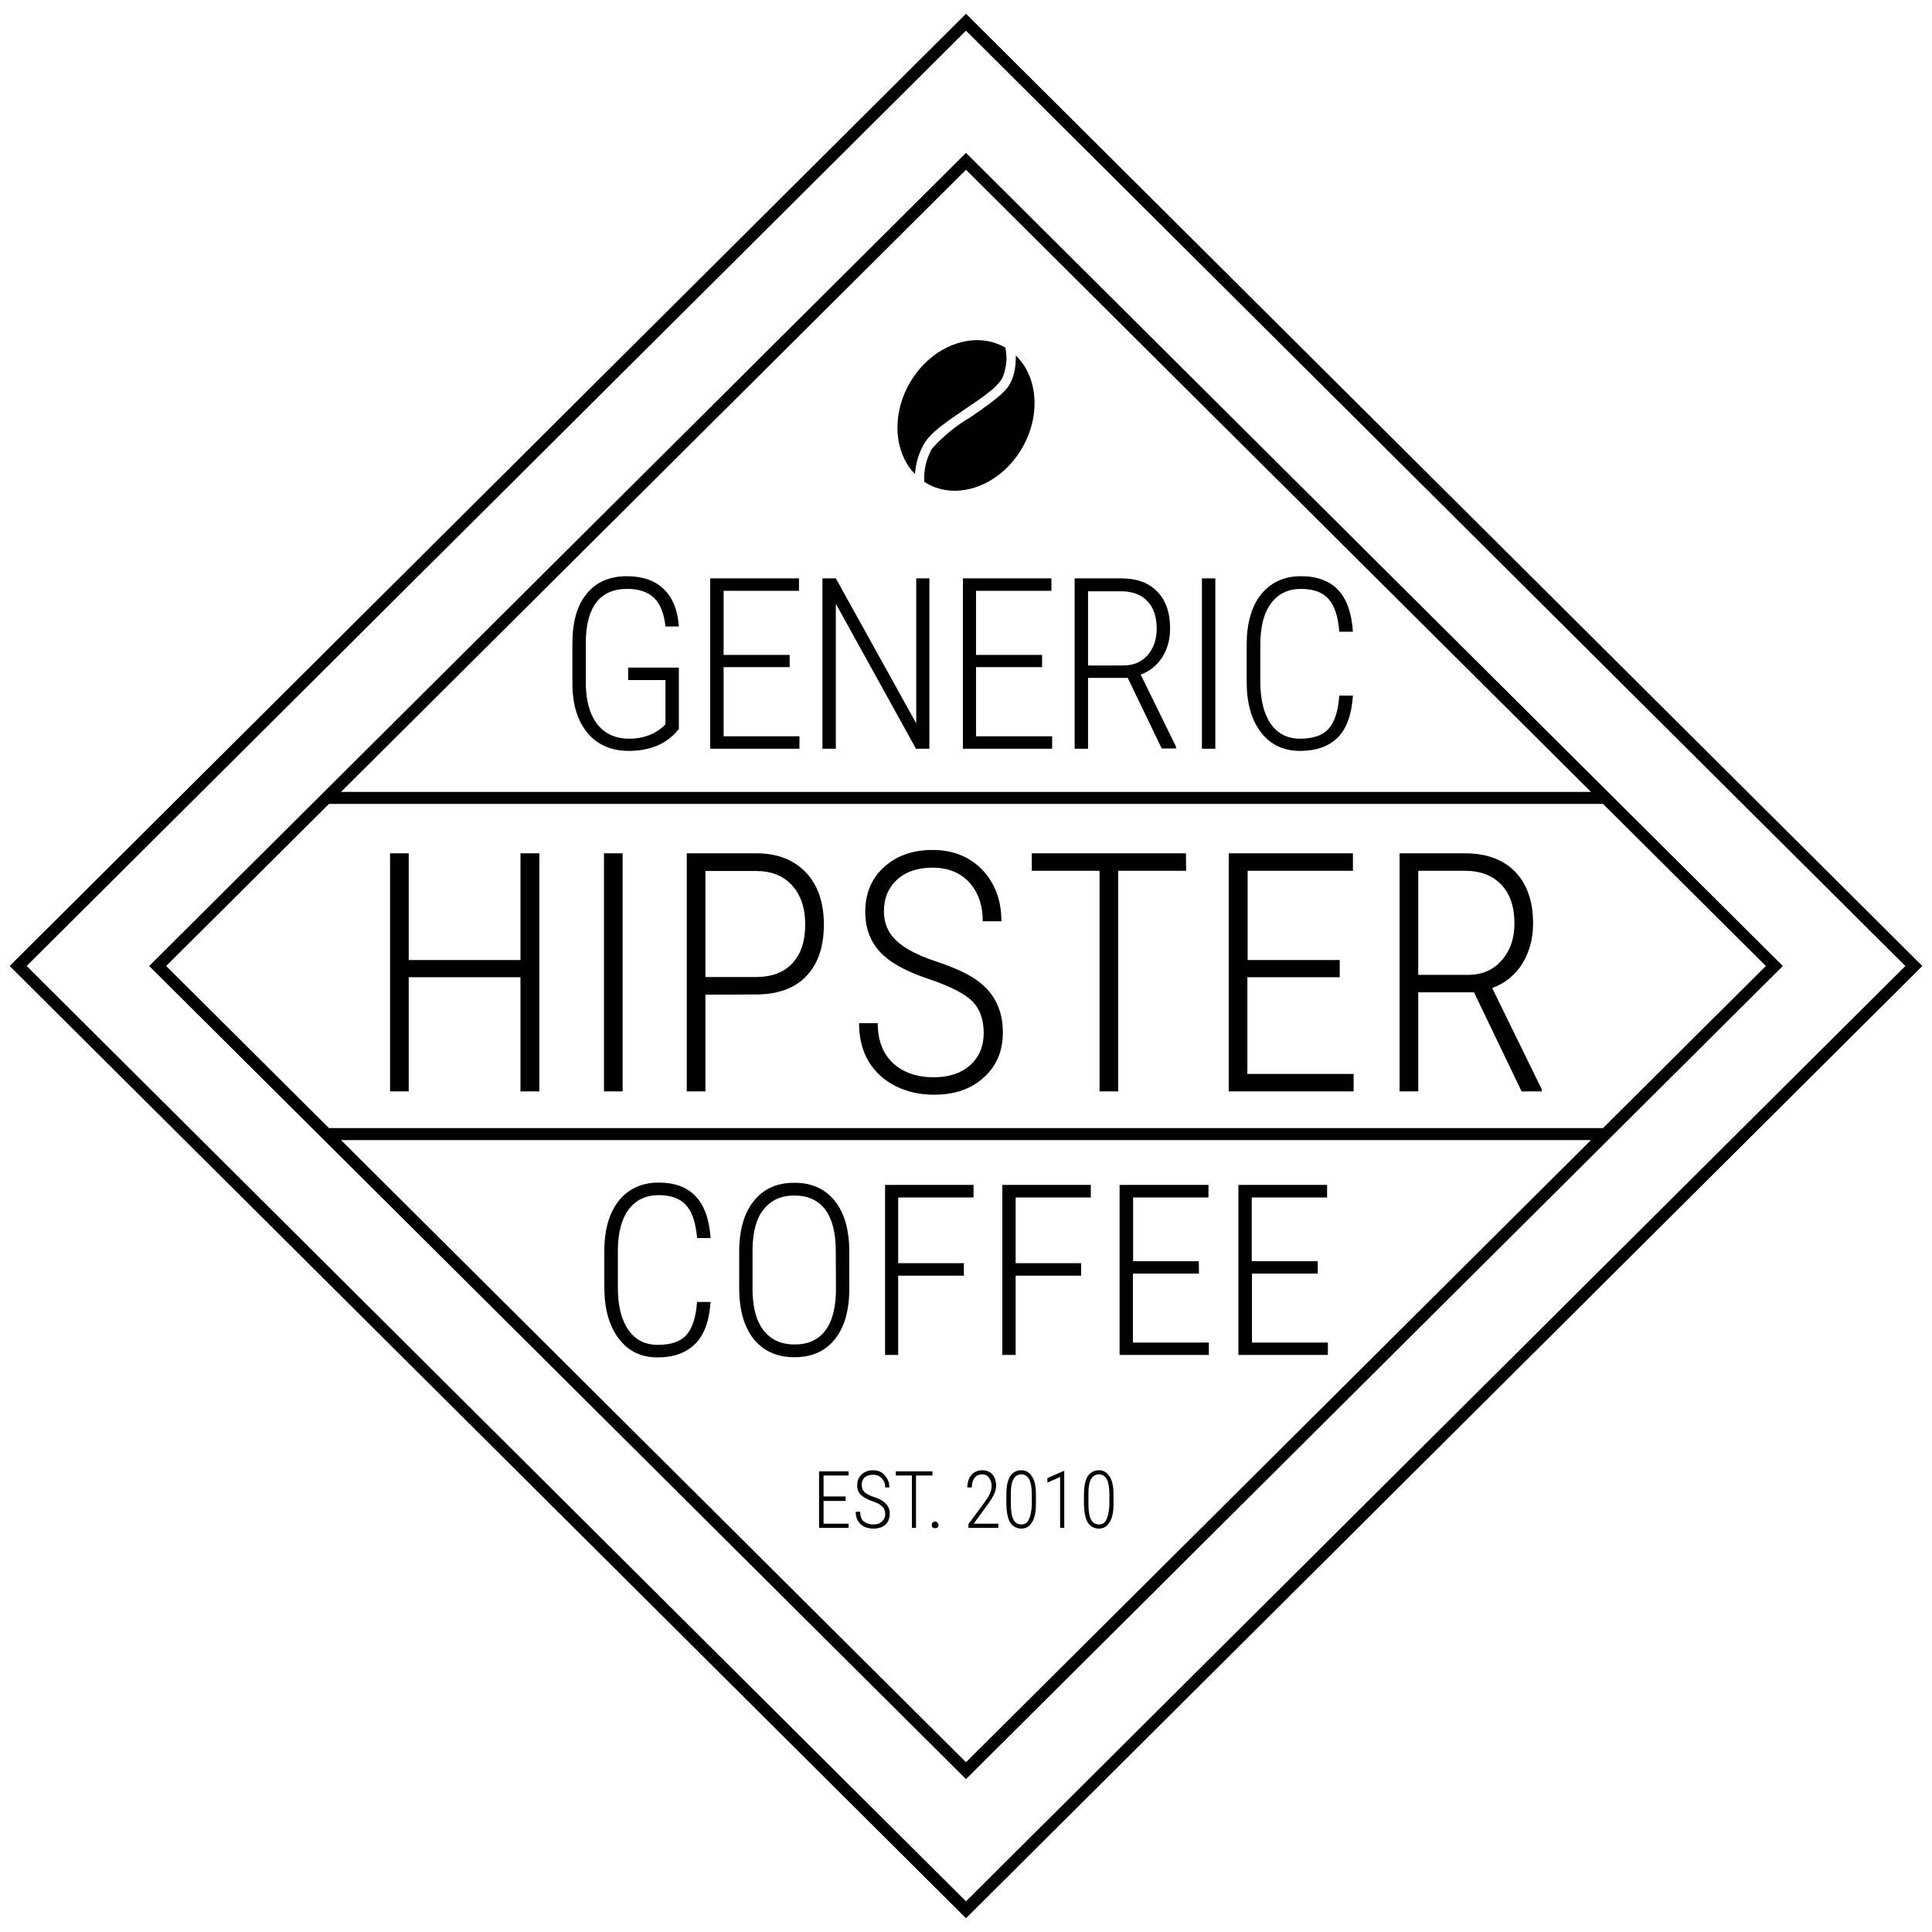
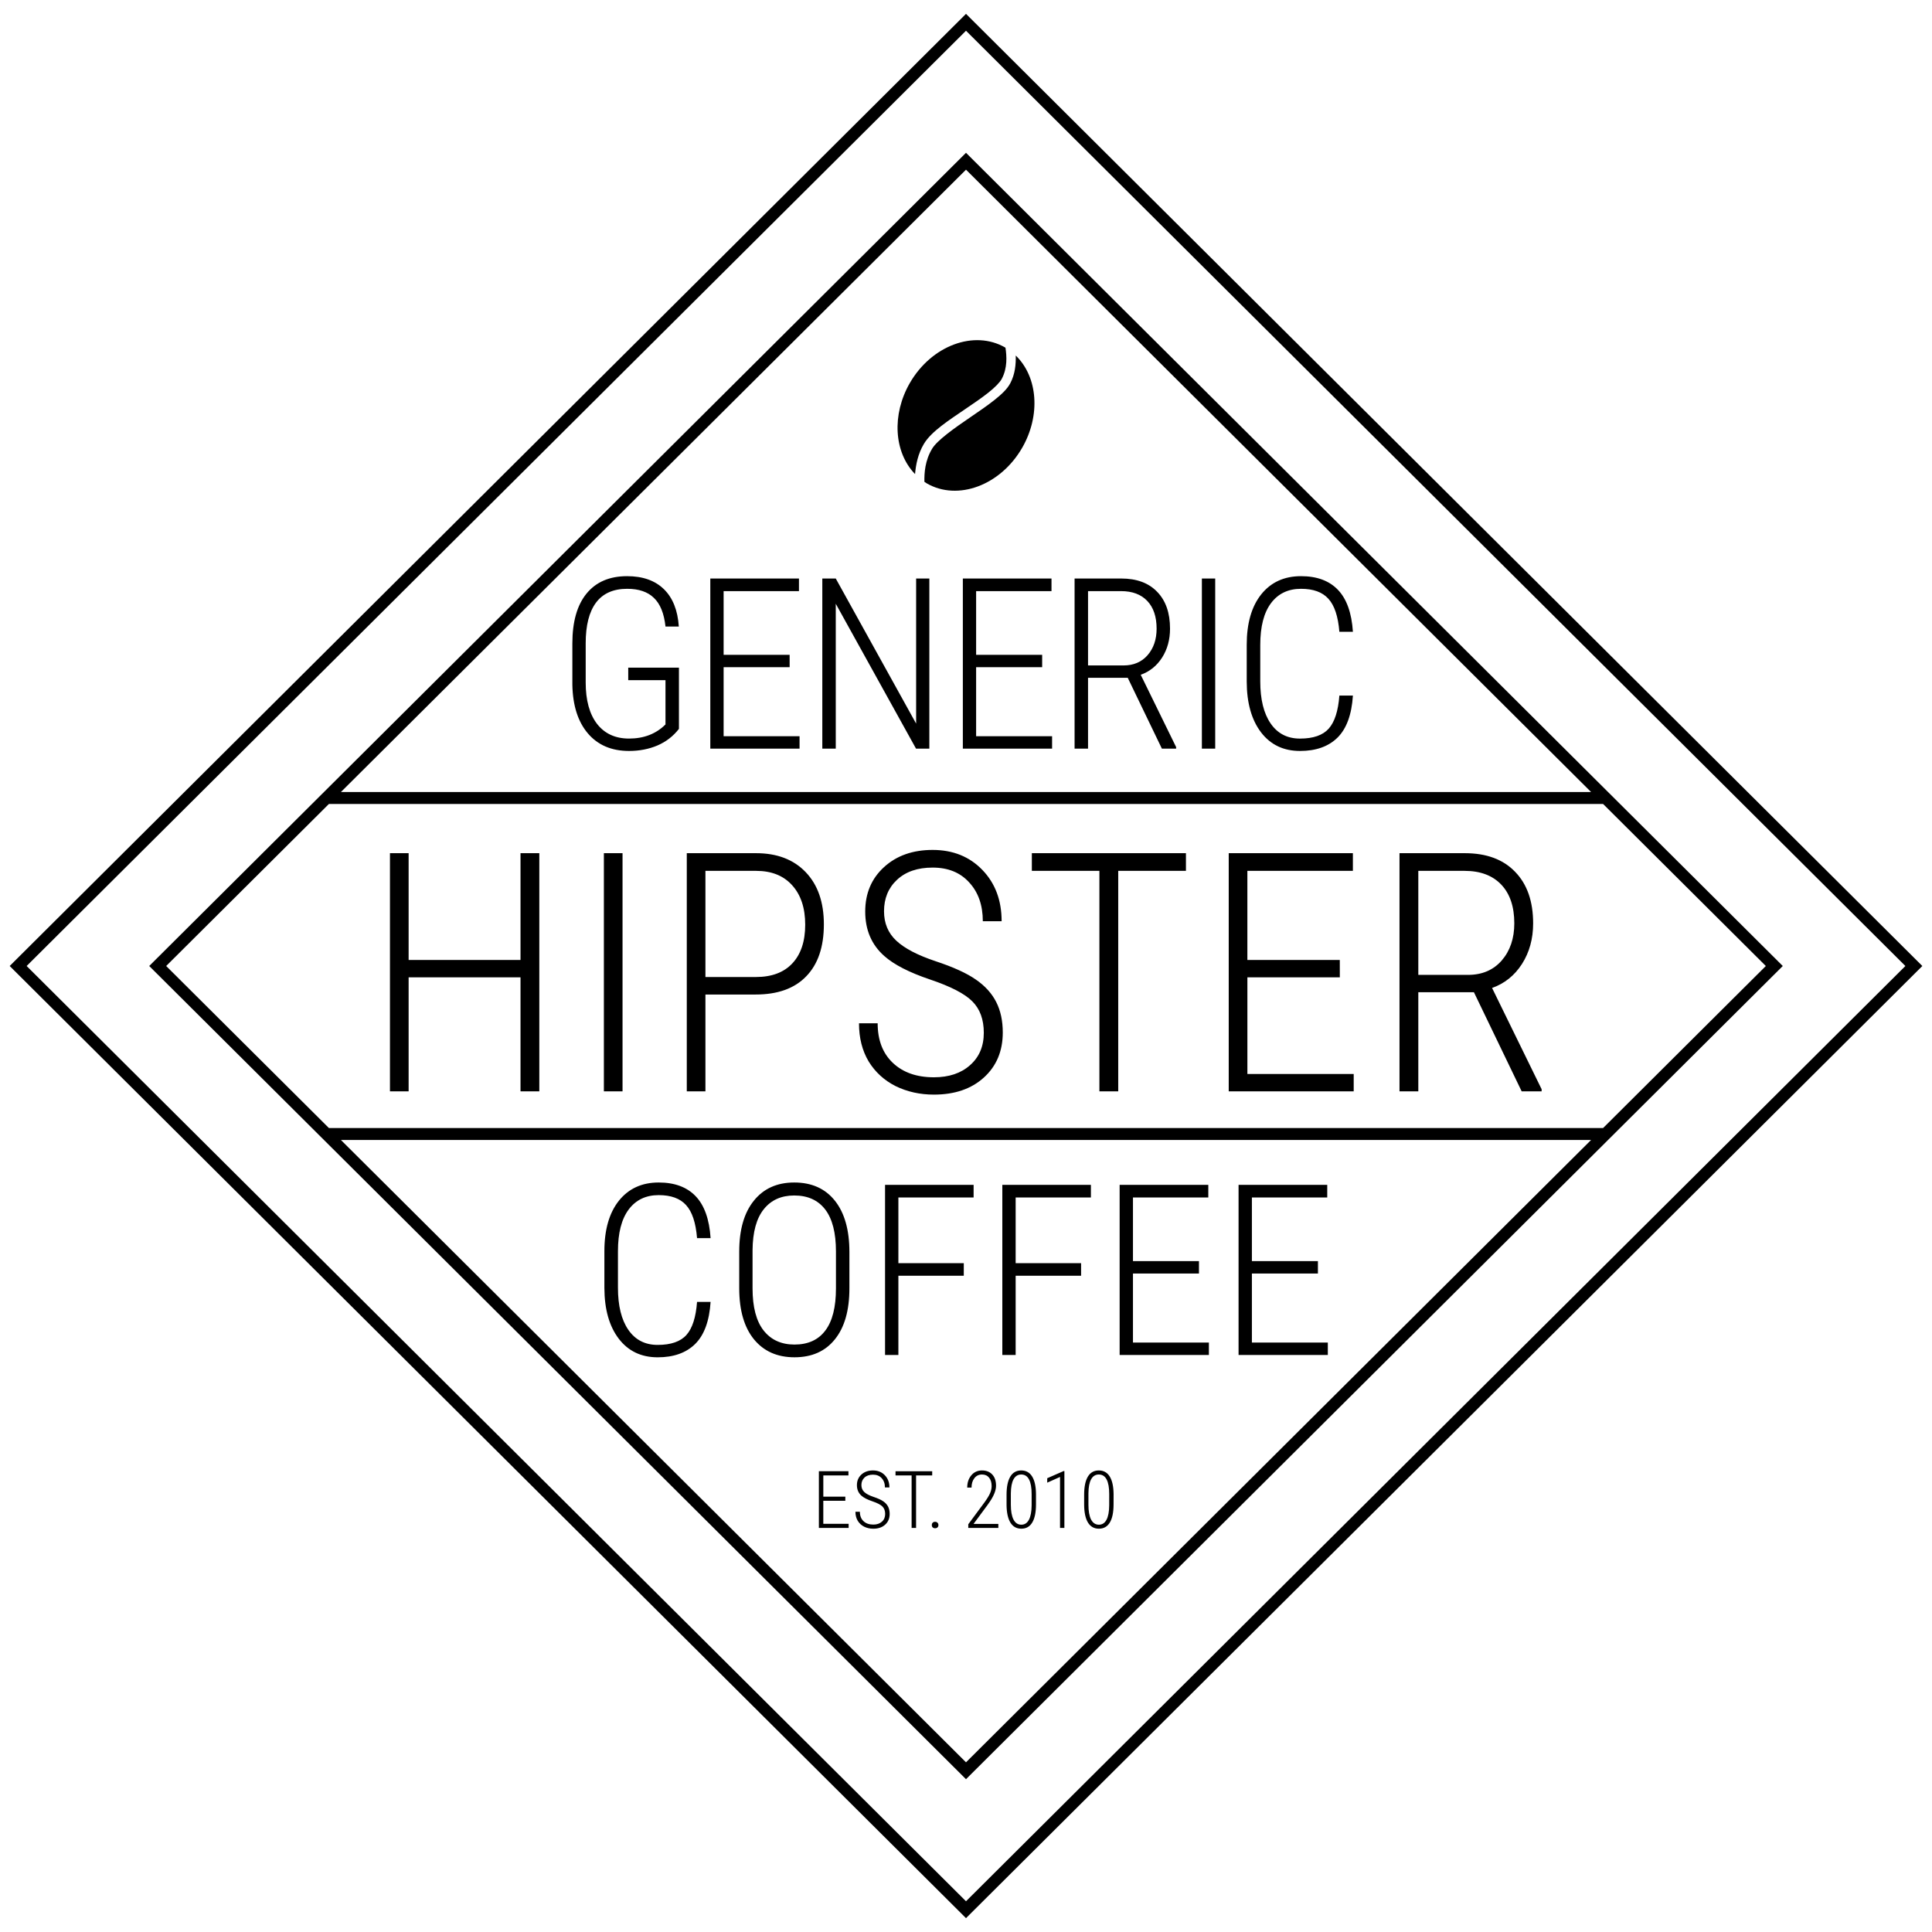
- <svg xmlns="http://www.w3.org/2000/svg" viewBox="0 0 100 100">
-   <path fill="none" stroke="#000" stroke-width=".62" d="M16.79 58.7H83.2M16.8 41.3h66.4M8.16 50 50 8.35 91.84 50 50 91.65ZM.94 50 50 1.15 99.06 50 50 98.85Z" />
-   <path d="M52.03 17.99a3.36 4.06 30 0 0-4.94 1.83 3.36 4.06 30 0 0 .27 4.72 3.6 3.6 0 0 1 .47-1.57c.37-.63 1.26-1.2 2.13-1.8.43-.29.85-.57 1.2-.85a3 3 0 0 0 .7-.71 2.6 2.6 0 0 0 .18-1.61 3.36 4.06 30 0 0-.01-.01zm.55.41c0 .45-.04.96-.29 1.44-.16.3-.46.58-.83.87-.36.29-.8.58-1.22.88a8.29 8.29 0 0 0-2 1.63 3.12 3.12 0 0 0-.4 1.72 3.36 4.06 30 0 0 .13.08 3.36 4.06 30 0 0 4.94-1.84 3.36 4.06 30 0 0-.33-4.78z" />
-   <g font-family="'Roboto Condensed'" font-weight="300" letter-spacing="0" text-anchor="middle" word-spacing="0">
-     <g style="font-size:14px;line-height:125%;-inkscape-font-specification:'Roboto Condensed, Light';text-align:center">
-       <path d="M22.17 45.24h-.79v-4.77h-4.67v4.77h-.78v-9.95h.78v4.46h4.67v-4.46h.79zm3.48 0h-.78v-9.95h.78zm3.46-4.04v4.04h-.78v-9.95h2.9q1.31 0 2.07.79.76.8.76 2.18 0 1.41-.74 2.17-.73.76-2.11.76zm0-.74h2.11q.99 0 1.52-.57.54-.57.54-1.62 0-1.04-.55-1.64-.54-.6-1.5-.6h-2.12zm11.63 2.34q0-.84-.47-1.32-.48-.48-1.78-.92-1.3-.43-1.9-.97-.8-.7-.8-1.86 0-1.15.78-1.86.79-.72 2.03-.72 1.28 0 2.08.83.8.84.8 2.15h-.78q0-1-.56-1.62-.57-.62-1.54-.62-.94 0-1.49.51-.54.5-.54 1.31 0 .75.52 1.23.5.48 1.63.86 1.12.37 1.7.77.57.4.84.94.28.54.28 1.27 0 1.17-.8 1.88-.78.72-2.08.72-.88 0-1.6-.36-.72-.36-1.13-1.03-.4-.68-.4-1.6h.78q0 1.06.63 1.66.64.6 1.72.6.94 0 1.51-.5.57-.51.57-1.36zm8.46-6.78h-2.84v9.22h-.78v-9.22h-2.83v-.73h6.44zm6.42 4.45h-3.86v4.04h4.44v.73h-5.22v-9.95h5.19v.73h-4.4v3.73h3.85zm5.61.63H58.9v4.14h-.78v-9.95h2.72q1.36 0 2.11.77.75.78.75 2.16 0 .96-.46 1.7-.47.72-1.25 1l2.07 4.23v.09h-.84Zm-2.33-.73h2.08q.88 0 1.4-.6.54-.6.54-1.55 0-1.05-.55-1.62-.55-.58-1.53-.58H58.9z" aria-label="HIPSTER" style="letter-spacing:.19" transform="translate(.46 .46) scale(1.2385)" />
+ <svg xmlns="http://www.w3.org/2000/svg" width="100" height="100">
+   <path fill="none" stroke="#000" stroke-width=".619" d="M16.786 58.697h66.428M16.786 41.303h66.428M8.162 50 50 8.346 91.838 50 50 91.654ZM.94 50 50 1.154 99.061 50 50 98.846Z" />
+   <path d="M52.03 17.988a3.357 4.06 30 0 0-4.937 1.836 3.357 4.06 30 0 0 .27 4.714c.04-.479.148-1.048.462-1.57.38-.63 1.267-1.202 2.131-1.79.432-.293.858-.583 1.2-.854.343-.272.6-.534.697-.718.295-.558.257-1.165.19-1.61a3.357 4.06 30 0 0-.013-.008zm.545.415c.012.448-.032.96-.284 1.436-.164.31-.463.583-.827.872-.364.288-.796.584-1.228.878-.864.587-1.732 1.208-1.988 1.634-.37.614-.41 1.25-.401 1.715a3.357 4.06 30 0 0 .123.082 3.357 4.06 30 0 0 4.936-1.84 3.357 4.06 30 0 0-.33-4.777z" />
+   <g font-weight="300" font-family="'Roboto Condensed'" letter-spacing="0" word-spacing="0" text-anchor="middle">
+     <g aria-label="HIPSTER" style="font-size:14px;line-height:125%;-inkscape-font-specification:'Roboto Condensed, Light';text-align:center">
+       <path d="M22.168 45.239h-.786v-4.765h-4.676v4.765h-.78v-9.954h.78v4.464h4.676v-4.464h.786zM25.646 45.239h-.78v-9.954h.78zM29.11 41.192v4.047h-.779v-9.954h2.892q1.32 0 2.078.793.759.793.759 2.181 0 1.415-.739 2.174-.731.759-2.112.759zm0-.732h2.113q.984 0 1.517-.567.54-.574.54-1.62 0-1.046-.546-1.648-.54-.601-1.504-.601h-2.12zM40.744 42.791q0-.834-.479-1.312-.471-.479-1.77-.916-1.299-.438-1.907-.978-.8-.704-.8-1.86 0-1.14.786-1.858.786-.718 2.03-.718 1.272 0 2.078.834.807.834.807 2.146h-.786q0-1.005-.568-1.62-.56-.622-1.53-.622-.944 0-1.491.513-.54.506-.54 1.312 0 .752.513 1.23.512.48 1.633.855 1.122.37 1.696.773.574.396.847.936.274.54.274 1.272 0 1.169-.793 1.886-.786.711-2.085.711-.875 0-1.6-.355-.717-.362-1.128-1.032-.403-.677-.403-1.593h.78q0 1.053.635 1.654.636.602 1.716.602.943 0 1.51-.506.575-.506.575-1.354zM49.192 36.024h-2.83v9.215h-.787v-9.215h-2.823v-.739h6.44zM55.623 40.474H51.76v4.04h4.443v.725H50.98v-9.954h5.189v.739h-4.41v3.725h3.863zM61.227 41.096h-2.324v4.143h-.786v-9.954h2.727q1.36 0 2.106.78.752.772.752 2.153 0 .964-.465 1.695-.465.725-1.251 1.005l2.071 4.232v.089h-.834Zm-2.324-.725h2.078q.882 0 1.408-.601.526-.609.526-1.552 0-1.046-.546-1.62-.547-.574-1.532-.574h-1.934z" style="letter-spacing:.19" transform="matrix(1.2385 0 0 1.2385 .46 .46)" />
    </g>
-     <path d="M36.78 67.39q-.1 1.48-.8 2.17-.7.7-1.94.7-1.28 0-2.01-.97-.74-.97-.75-2.62v-1.91q0-1.67.75-2.61.76-.94 2.07-.94 1.23 0 1.9.7.68.71.78 2.17h-.7q-.1-1.2-.57-1.7-.47-.52-1.41-.52-1 0-1.56.74-.56.75-.56 2.16v1.89q0 1.4.54 2.18.54.78 1.52.78 1.03 0 1.49-.51.46-.52.55-1.71zm7.18-.7q0 1.7-.75 2.63-.74.93-2.09.93-1.33 0-2.1-.93-.75-.93-.76-2.62v-1.9q0-1.7.76-2.64.75-.94 2.09-.94 1.35 0 2.1.94t.75 2.65zm-.7-1.92q0-1.44-.55-2.17-.55-.72-1.6-.72-1.01 0-1.58.71-.57.7-.58 2.12v1.98q0 1.45.58 2.18.57.72 1.6.72 1.04 0 1.59-.72.55-.73.55-2.18zm6.63 1.26h-3.4v4.1h-.68v-8.8h4.58v.65h-3.9v3.4h3.4zm6.07 0h-3.39v4.1h-.69v-8.8h4.58v.65h-3.89v3.4h3.39zm6.1-.11h-3.42v3.57h3.93v.64h-4.62v-8.8h4.6v.65h-3.9v3.3h3.4zm6.15 0H64.8v3.57h3.93v.64H64.1v-8.8h4.59v.65h-3.9v3.3h3.41z" aria-label="COFFEE" style="font-size:10px;line-height:125%;-inkscape-font-specification:'Roboto Condensed, Light';text-align:center" />
-     <g style="font-size:10px;line-height:125%;-inkscape-font-specification:'Roboto Condensed, Light';text-align:center">
-       <path d="M28 30.09q-.35.46-.9.7-.54.22-1.18.22-1.1 0-1.72-.73-.63-.73-.65-2.03v-1.73q0-1.36.6-2.08.59-.73 1.68-.73.99 0 1.54.54.56.54.63 1.56h-.56q-.09-.82-.48-1.2-.4-.37-1.12-.37-.87 0-1.3.58-.43.57-.43 1.7v1.63q0 1.11.47 1.73.48.62 1.34.62.93 0 1.52-.6v-1.85h-1.56v-.52H28zm4.63-2.58h-2.76v2.89h3.17v.52h-3.73V23.8h3.71v.52h-3.15V27h2.76zm5.84 3.41h-.56l-3.35-6.06v6.06H34V23.8h.56l3.36 6.06V23.8h.55zm4.71-3.41h-2.76v2.89h3.18v.52h-3.73V23.8h3.7v.52h-3.15V27h2.76zm3.58.45H45.1v2.96h-.56V23.8h1.95q.97 0 1.5.55.54.55.54 1.54 0 .69-.33 1.21-.34.52-.9.72l1.48 3.02v.07h-.6zm-1.66-.52h1.48q.63 0 1.01-.43.38-.44.38-1.1 0-.76-.4-1.17-.39-.4-1.09-.4H45.1zm5.32 3.48h-.56V23.8h.56zm5.75-2.22q-.08 1.2-.64 1.76-.57.55-1.57.55-1.03 0-1.63-.77-.6-.78-.6-2.12v-1.55q0-1.34.6-2.1.62-.76 1.67-.76 1 0 1.55.57.54.57.62 1.75h-.57q-.07-.96-.46-1.38-.37-.41-1.14-.41-.8 0-1.25.6-.45.6-.45 1.74v1.52q0 1.14.43 1.77.44.63 1.23.63.83 0 1.2-.42.37-.41.44-1.38z" aria-label="GENERIC" style="letter-spacing:-.29" transform="translate(.46 .46) scale(1.2385)" />
+     <g aria-label="COFFEE" style="font-size:10px;line-height:125%;-inkscape-font-specification:'Roboto Condensed, Light';text-align:center">
+       <path d="M36.78 67.387q-.096 1.481-.798 2.177-.701.69-1.941.69-1.276 0-2.014-.962-.738-.968-.744-2.625v-1.91q0-1.664.75-2.607.756-.944 2.062-.944 1.234 0 1.911.708.678.707.774 2.17h-.701q-.097-1.196-.569-1.71-.465-.515-1.415-.515-.997 0-1.554.744-.556.744-.556 2.16v1.886q0 1.403.538 2.183.538.78 1.518.78 1.028 0 1.488-.514.46-.514.55-1.711zM43.965 66.685q0 1.706-.75 2.637-.744.931-2.093.931-1.336 0-2.098-.931-.756-.931-.762-2.619v-1.917q0-1.699.756-2.636.756-.944 2.092-.944 1.355 0 2.105.944.75.943.75 2.655zm-.696-1.91q0-1.446-.556-2.172-.556-.725-1.603-.725-1.01 0-1.578.713-.568.708-.58 2.123v1.971q0 1.452.574 2.183.574.726 1.596.726 1.053 0 1.597-.726.55-.725.55-2.183zM49.885 66.032H46.5v4.1h-.69v-8.805h4.584v.653H46.5v3.4h3.386zM55.957 66.032H52.57v4.1h-.69v-8.805h4.585v.653H52.57v3.4h3.387zM62.058 65.917h-3.416v3.574h3.93v.641h-4.62v-8.805h4.59v.653h-3.9v3.296h3.416zM68.215 65.917h-3.417v3.574h3.93v.641h-4.62v-8.805h4.59v.653h-3.9v3.296h3.417z" />
    </g>
-     <text x="39.97" y="63.48" font-size="3.33" style="line-height:125%;-inkscape-font-specification:'Roboto Condensed, Light';font-variant-ligatures:normal;font-variant-caps:normal;font-variant-numeric:normal;font-feature-settings:normal;text-align:center" transform="translate(.46 .46) scale(1.2385)">
-       <tspan x="39.97" y="63.48" style="-inkscape-font-specification:'Roboto Condensed, Light';font-variant-ligatures:normal;font-variant-caps:normal;font-variant-numeric:normal;font-feature-settings:normal;text-align:center">EST. 2010</tspan>
-     </text>
+     <g aria-label="GENERIC" style="font-size:10px;line-height:125%;-inkscape-font-specification:'Roboto Condensed, Light';text-align:center">
+       <path d="M28.003 30.09q-.357.46-.899.694-.542.229-1.186.229-1.094 0-1.719-.732-.625-.733-.65-2.032v-1.728q0-1.362.592-2.085.595-.728 1.694-.728.981 0 1.538.542t.625 1.563h-.557q-.088-.82-.483-1.196-.39-.381-1.118-.381-.87 0-1.304.58-.43.577-.43 1.695v1.64q0 1.114.474 1.73.478.614 1.338.614.932 0 1.523-.59v-1.851h-1.557v-.522h2.119zM32.63 27.512H29.87v2.886h3.174v.517h-3.73v-7.109h3.705v.527h-3.149v2.661h2.759zM38.468 30.915h-.557l-3.354-6.054v6.054h-.562v-7.109h.562l3.359 6.064v-6.064h.552zM43.183 27.512h-2.76v2.886h3.175v.517h-3.73v-7.109h3.705v.527h-3.15v2.661h2.76zM46.76 27.956H45.1v2.96h-.562v-7.11h1.948q.972 0 1.504.557.537.551.537 1.538 0 .688-.332 1.21-.332.518-.893.718l1.48 3.023v.063h-.596zm-1.66-.517h1.484q.63 0 1.006-.43.376-.434.376-1.108 0-.747-.39-1.158-.391-.41-1.095-.41H45.1zM50.415 30.915h-.557v-7.109h.557zM56.17 28.699q-.078 1.196-.644 1.757-.567.557-1.568.557-1.03 0-1.626-.776-.596-.782-.6-2.12v-1.542q0-1.343.605-2.105.61-.762 1.665-.762.996 0 1.543.572.547.57.625 1.753h-.566q-.078-.967-.46-1.382-.375-.415-1.142-.415-.806 0-1.255.6-.449.6-.449 1.743v1.524q0 1.133.435 1.763.434.63 1.225.63.83 0 1.201-.416.371-.415.445-1.381z" style="letter-spacing:-.29" transform="matrix(1.2385 0 0 1.2385 .46 .46)" />
+     </g>
+     <g aria-label="EST. 2010" style="font-size:3.333px;line-height:125%;-inkscape-font-specification:'Roboto Condensed, Light';text-align:center">
+       <path d="M43.754 77.68h-1.14v1.192h1.311v.214h-1.54V76.15h1.53v.217h-1.3v1.099h1.139zM45.816 78.364q0-.246-.141-.387-.14-.141-.522-.27-.383-.13-.563-.288-.236-.208-.236-.549 0-.336.232-.548.232-.212.599-.212.375 0 .613.246t.238.633h-.232q0-.296-.168-.478-.165-.183-.451-.183-.278 0-.44.151-.159.15-.159.387 0 .222.151.363.152.141.482.252.33.109.5.228.17.117.25.276.08.16.08.375 0 .345-.233.556-.232.21-.615.21-.258 0-.472-.105-.211-.107-.332-.304-.12-.2-.12-.47h.23q0 .31.188.488.188.177.506.177.278 0 .445-.149.17-.15.17-.4zM48.25 76.368h-.834v2.718h-.231v-2.718h-.833v-.217h1.899zM48.229 78.938q0-.072.044-.12.046-.05.127-.05.08 0 .127.05.046.048.046.12 0 .071-.046.117-.046.047-.127.047-.08 0-.127-.047-.044-.046-.044-.117zM51.674 79.086h-1.556v-.19l.834-1.127q.21-.288.292-.477.083-.19.083-.371 0-.277-.133-.438-.131-.163-.365-.163-.248 0-.395.19-.147.187-.147.487h-.224q0-.383.212-.635.211-.252.554-.252.335 0 .53.21.196.208.196.578 0 .353-.319.825l-.129.185-.717.97h1.284zM53.623 77.86q0 .625-.194.945-.191.32-.566.32-.37 0-.566-.318-.194-.32-.198-.923v-.516q0-.613.192-.935.191-.323.568-.323.37 0 .564.313.194.31.2.907zm-.226-.524q0-.504-.135-.76-.133-.256-.403-.256-.26 0-.397.246-.135.244-.141.728v.594q0 .492.137.762.139.268.405.268.258 0 .393-.254.137-.256.141-.75zM55.092 79.086h-.225v-2.64l-.663.297v-.23l.85-.372h.039zM57.638 77.86q0 .625-.193.945-.192.32-.567.32-.37 0-.566-.318-.193-.32-.197-.923v-.516q0-.613.191-.935.192-.323.568-.323.371 0 .565.313.193.31.2.907zm-.225-.524q0-.504-.135-.76-.133-.256-.404-.256-.26 0-.397.246-.135.244-.14.728v.594q0 .492.136.762.14.268.405.268.259 0 .394-.254.137-.256.14-.75z" />
+     </g>
  </g>
</svg>
